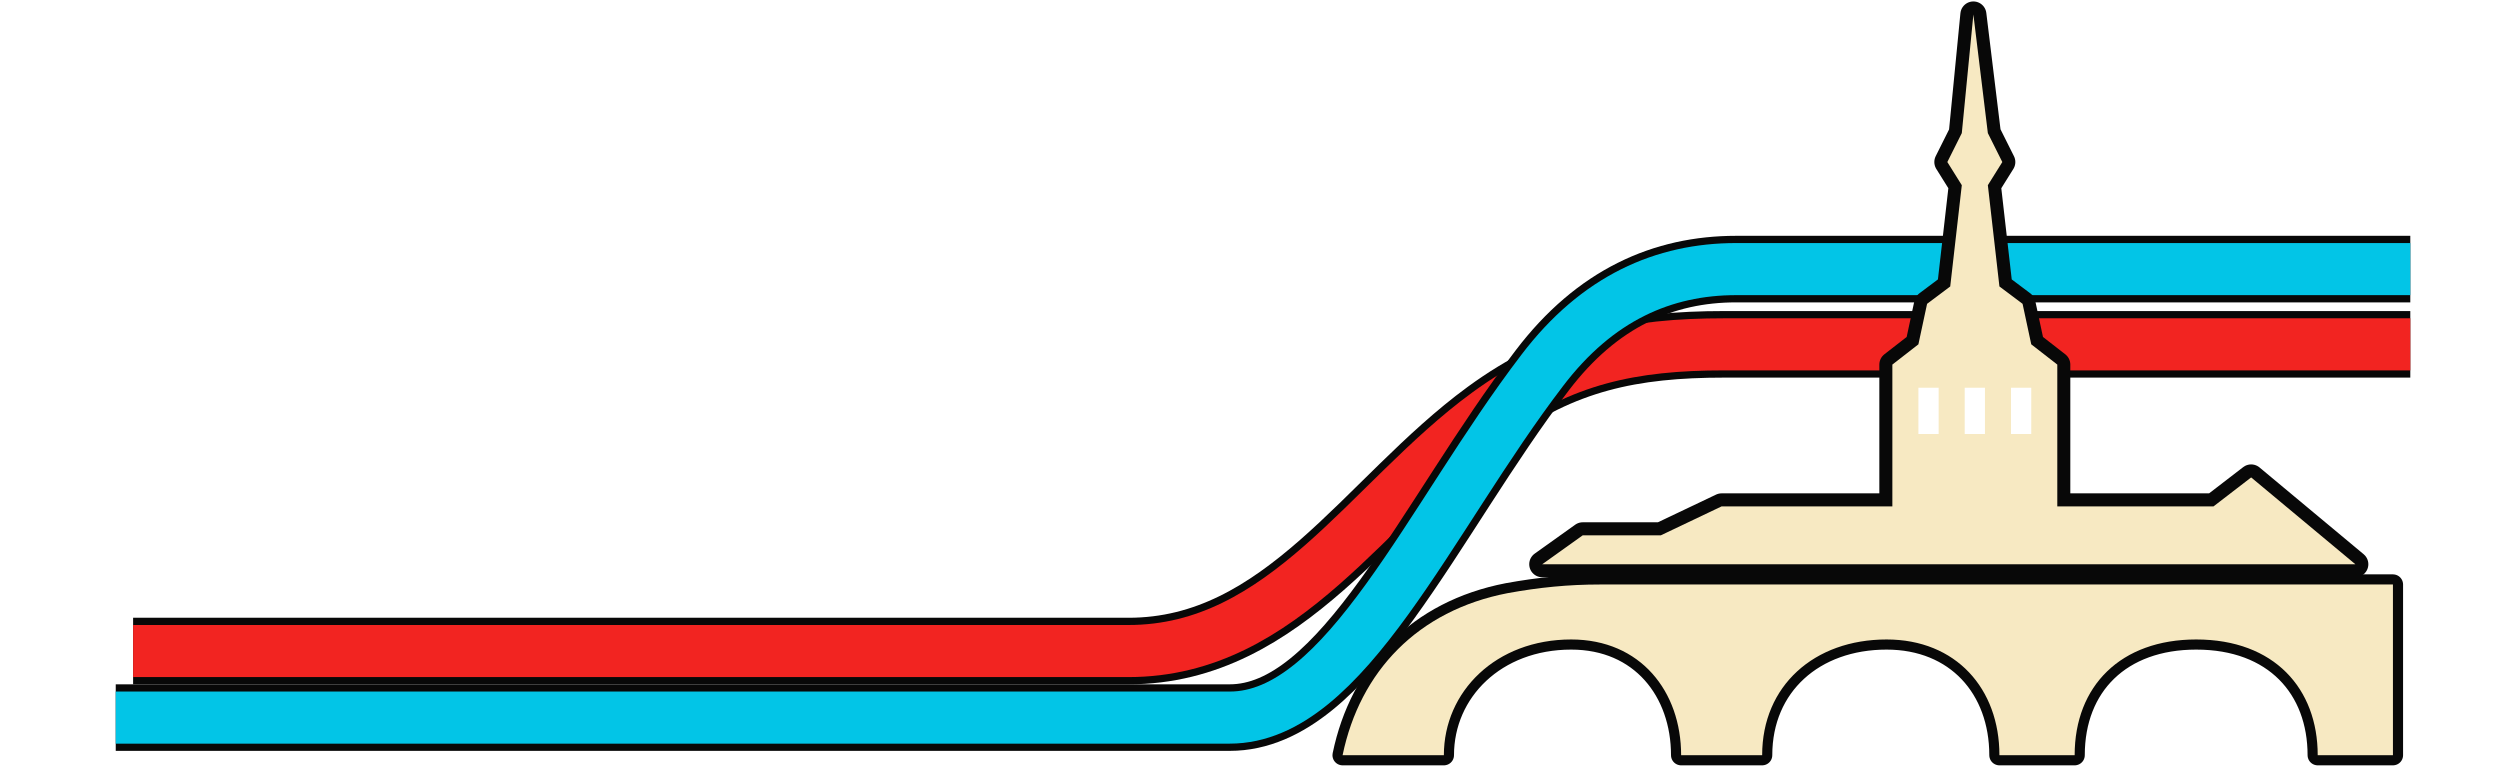
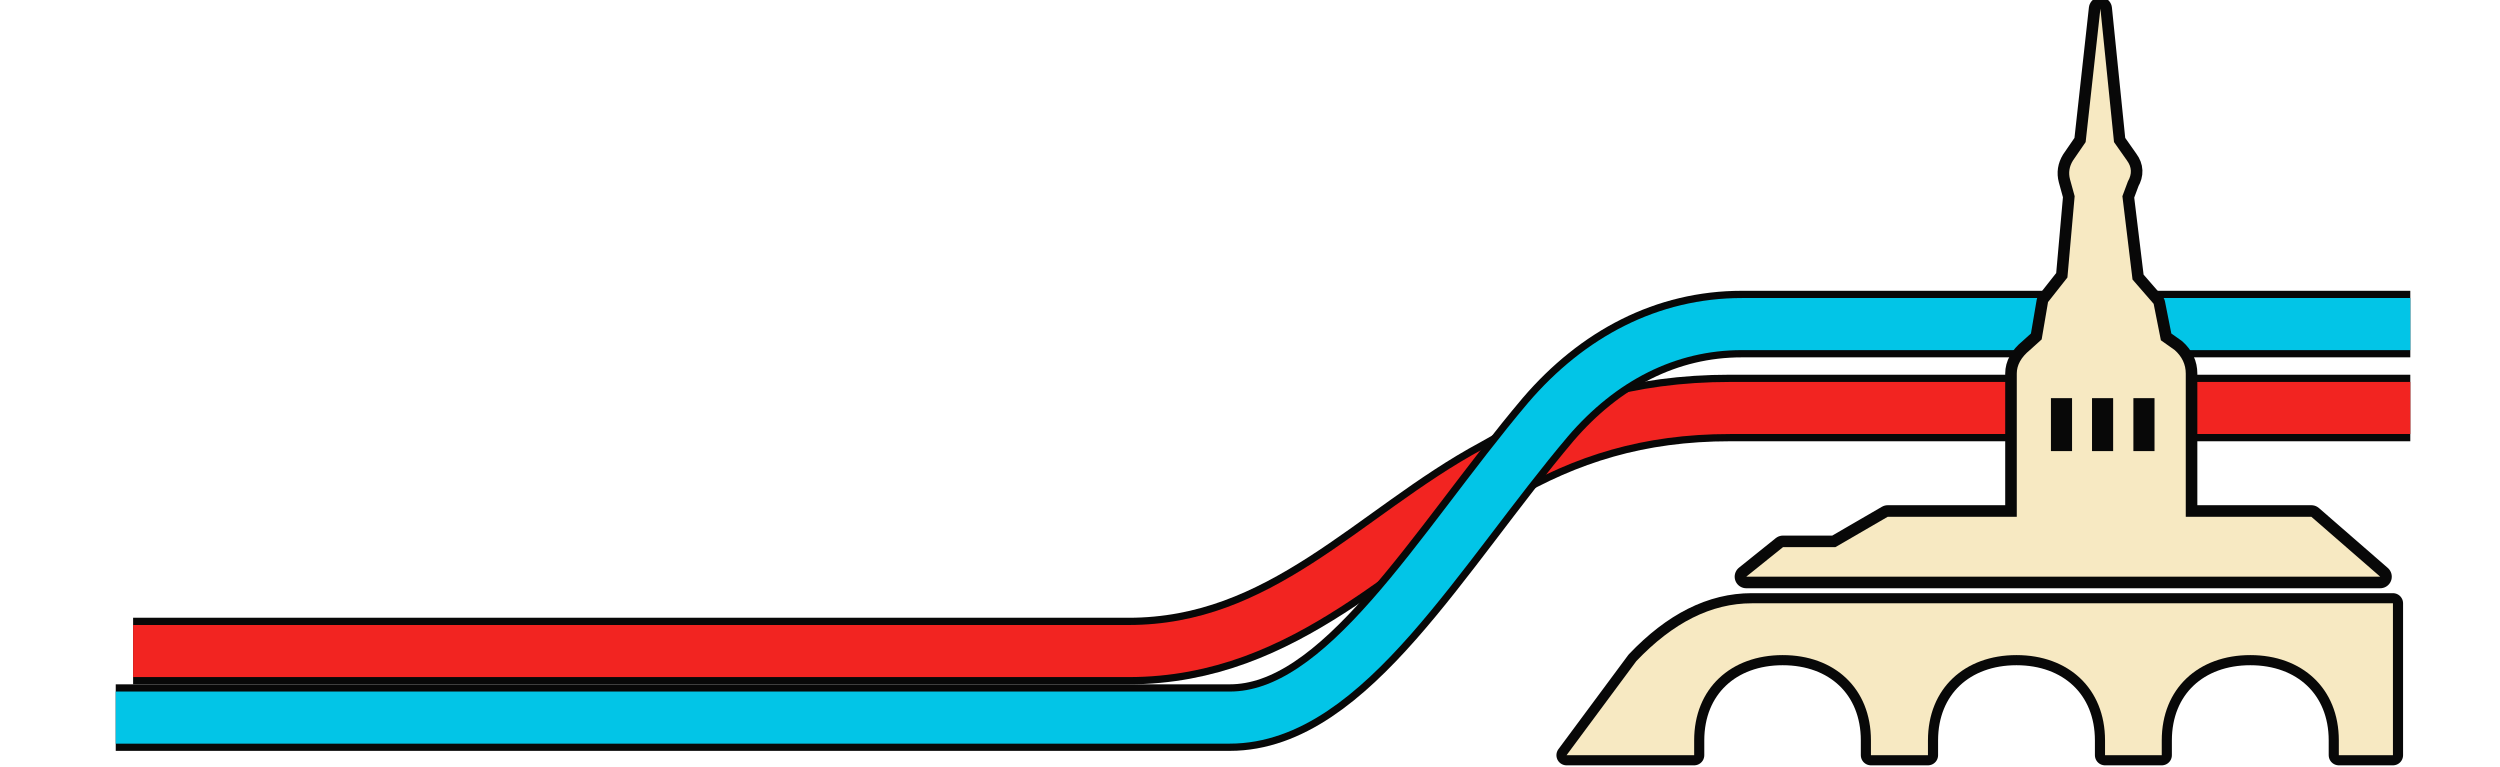
<svg xmlns="http://www.w3.org/2000/svg" viewBox="0 0 864 265" width="864" height="265" role="img" aria-labelledby="title desc">
  <g id="rubans" fill="none" stroke-linecap="butt" stroke-linejoin="round">
-     <path id="ruban-rouge-detourage" d="M 46,225 H 390 C 444,225 473,173 514,143 C 540,124 564,119 596,119 H 833" stroke="#080808" stroke-width="23" />
-     <path id="ruban-rouge" d="M 46,225 H 390 C 444,225 473,173 514,143 C 540,124 564,119 596,119 H 833" stroke="#F22421" stroke-width="18" />
-     <path id="ruban-cyan-detourage" d="M 40,248 H 425 C 465,248 494,179 533,128 C 552,103 575,93 600,93 H 833" stroke="#080808" stroke-width="23" />
-     <path id="ruban-cyan" d="M 40,248 H 425 C 465,248 494,179 533,128 C 552,103 575,93 600,93 H 833" stroke="#02C5E7" stroke-width="18" />
+     <path id="ruban-rouge-detourage" d="M 46,225 H 390 C 444,225 476,185 517,163 C 541,149 566,141 598,141 H 833" stroke="#080808" stroke-width="23" />
+     <path id="ruban-rouge" d="M 46,225 H 390 C 444,225 476,185 517,163 C 541,149 566,141 598,141 H 833" stroke="#F22421" stroke-width="18" />
+     <path id="ruban-cyan-detourage" d="M 40,248 H 425 C 465,248 497,190 535,145 C 553,124 576,112 602,112 H 833" stroke="#080808" stroke-width="23" />
+     <path id="ruban-cyan" d="M 40,248 H 425 C 465,248 497,190 535,145 C 553,124 576,112 602,112 H 833" stroke="#02C5E7" stroke-width="18" />
  </g>
  <g id="monument" stroke-linejoin="round">
-     <path id="silhouette-detourage" d="M 533,195 L 547,185 H 574 L 595,175 H 654 V 126 L 663,119 L 666,105 L 674,99 L 678,64 L 673,56 L 678,46 L 682,5 L 687,46 L 692,56 L 687,64 L 691,99 L 699,105 L 702,119 L 711,126 V 175 H 765 L 778,165 L 814,195 Z" fill="none" stroke="#080808" stroke-width="9" />
-     <path id="silhouette-ivoire" d="M 533,195 L 547,185 H 574 L 595,175 H 654 V 126 L 663,119 L 666,105 L 674,99 L 678,64 L 673,56 L 678,46 L 682,5 L 687,46 L 692,56 L 687,64 L 691,99 L 699,105 L 702,119 L 711,126 V 175 H 765 L 778,165 L 814,195 Z M 663,134 H 670 V 150 H 663 Z M 679,134 H 686 V 150 H 679 Z M 695,134 H 702 V 150 H 695 Z" fill="#F7E9C2" fill-rule="evenodd" />
-     <path id="pont-detourage" d="M 464,261 C 470,232 490,211 521,205 C 532,203 542,202 553,202 H 827 V 261 H 801 C 801,238 786,221 759,221 C 733,221 717,237 717,261 H 691 C 691,238 676,221 652,221 C 627,221 609,237 609,261 H 581 C 581,239 567,221 543,221 C 517,221 499,239 499,261 Z" fill="none" stroke="#080808" stroke-width="7" />
-     <path id="pont-ivoire" d="M 464,261 C 470,232 490,211 521,205 C 532,203 542,202 553,202 H 827 V 261 H 801 C 801,238 786,221 759,221 C 733,221 717,237 717,261 H 691 C 691,238 676,221 652,221 C 627,221 609,237 609,261 H 581 C 581,239 567,221 543,221 C 517,221 499,239 499,261 Z" fill="#F7E9C2" />
+     <path id="silhouette-detourage" d="M 603.5,199.3 L 616.2,189.1 H 634.3 L 652.4,178.6 H 697 V 129.1 Q 697,124.7 701.5,121 L 705.6,117.3 L 707.8,104.4 L 714.5,95.9 L 717,67.8 L 715.4,62 Q 714.5,58.6 716.4,55.5 L 720.8,49.1 L 725.9,3 L 730.6,49.1 L 735.1,55.5 Q 737.6,58.9 735.4,62.7 L 733.5,67.8 L 737,96.6 L 744.3,105 L 746.8,117.6 L 751.6,121 Q 755.4,124.4 755.4,129.1 V 178.6 H 798.8 L 822.6,199.3 Z" fill="none" stroke="#080808" stroke-width="8" />
+     <path id="silhouette-ivoire" d="M 603.5,199.3 L 616.2,189.1 H 634.3 L 652.4,178.6 H 697 V 129.1 Q 697,124.7 701.5,121 L 705.6,117.3 L 707.8,104.4 L 714.5,95.9 L 717,67.8 L 715.4,62 Q 714.5,58.6 716.4,55.5 L 720.8,49.1 L 725.9,3 L 730.6,49.1 L 735.1,55.5 Q 737.6,58.9 735.4,62.7 L 733.5,67.8 L 737,96.6 L 744.3,105 L 746.8,117.6 L 751.6,121 Q 755.4,124.4 755.4,129.1 V 178.6 H 798.8 L 822.6,199.3 Z" fill="#F7E9C2" />
+     <path id="fenetres" d="M 708.8,137.6 H 716.1 V 155.9 H 708.8 Z M 723,137.6 H 730.3 V 155.9 H 723 Z M 737.3,137.6 H 744.6 V 155.9 H 737.3 Z" fill="#080808" />
+     <path id="pont-detourage" d="M 541.4,261 L 565.5,228.5 Q 584.5,208.5 605.4,208.5 H 827 V 261 H 808.3 V 255.9 C 808.3,237.9 795.6,226.4 777.7,226.4 C 759.8,226.4 747.1,237.9 747.1,255.9 V 261 H 727.5 V 255.9 C 727.5,237.9 714.8,226.4 696.9,226.4 C 679,226.4 666.3,237.9 666.3,255.9 V 261 H 646.6 V 255.9 C 646.6,237.9 634,226.4 616.1,226.4 C 598.2,226.4 585.5,237.9 585.5,255.9 V 261 Z" fill="none" stroke="#080808" stroke-width="7" />
+     <path id="pont-ivoire" d="M 541.4,261 L 565.5,228.5 Q 584.5,208.5 605.4,208.5 H 827 V 261 H 808.3 V 255.9 C 808.3,237.9 795.6,226.4 777.7,226.4 C 759.8,226.4 747.1,237.9 747.1,255.9 V 261 H 727.5 V 255.9 C 727.5,237.9 714.8,226.4 696.9,226.4 C 679,226.4 666.3,237.9 666.3,255.9 V 261 H 646.6 V 255.9 C 646.6,237.9 634,226.4 616.1,226.4 C 598.2,226.4 585.5,237.9 585.5,255.9 V 261 Z" fill="#F7E9C2" />
  </g>
</svg>
